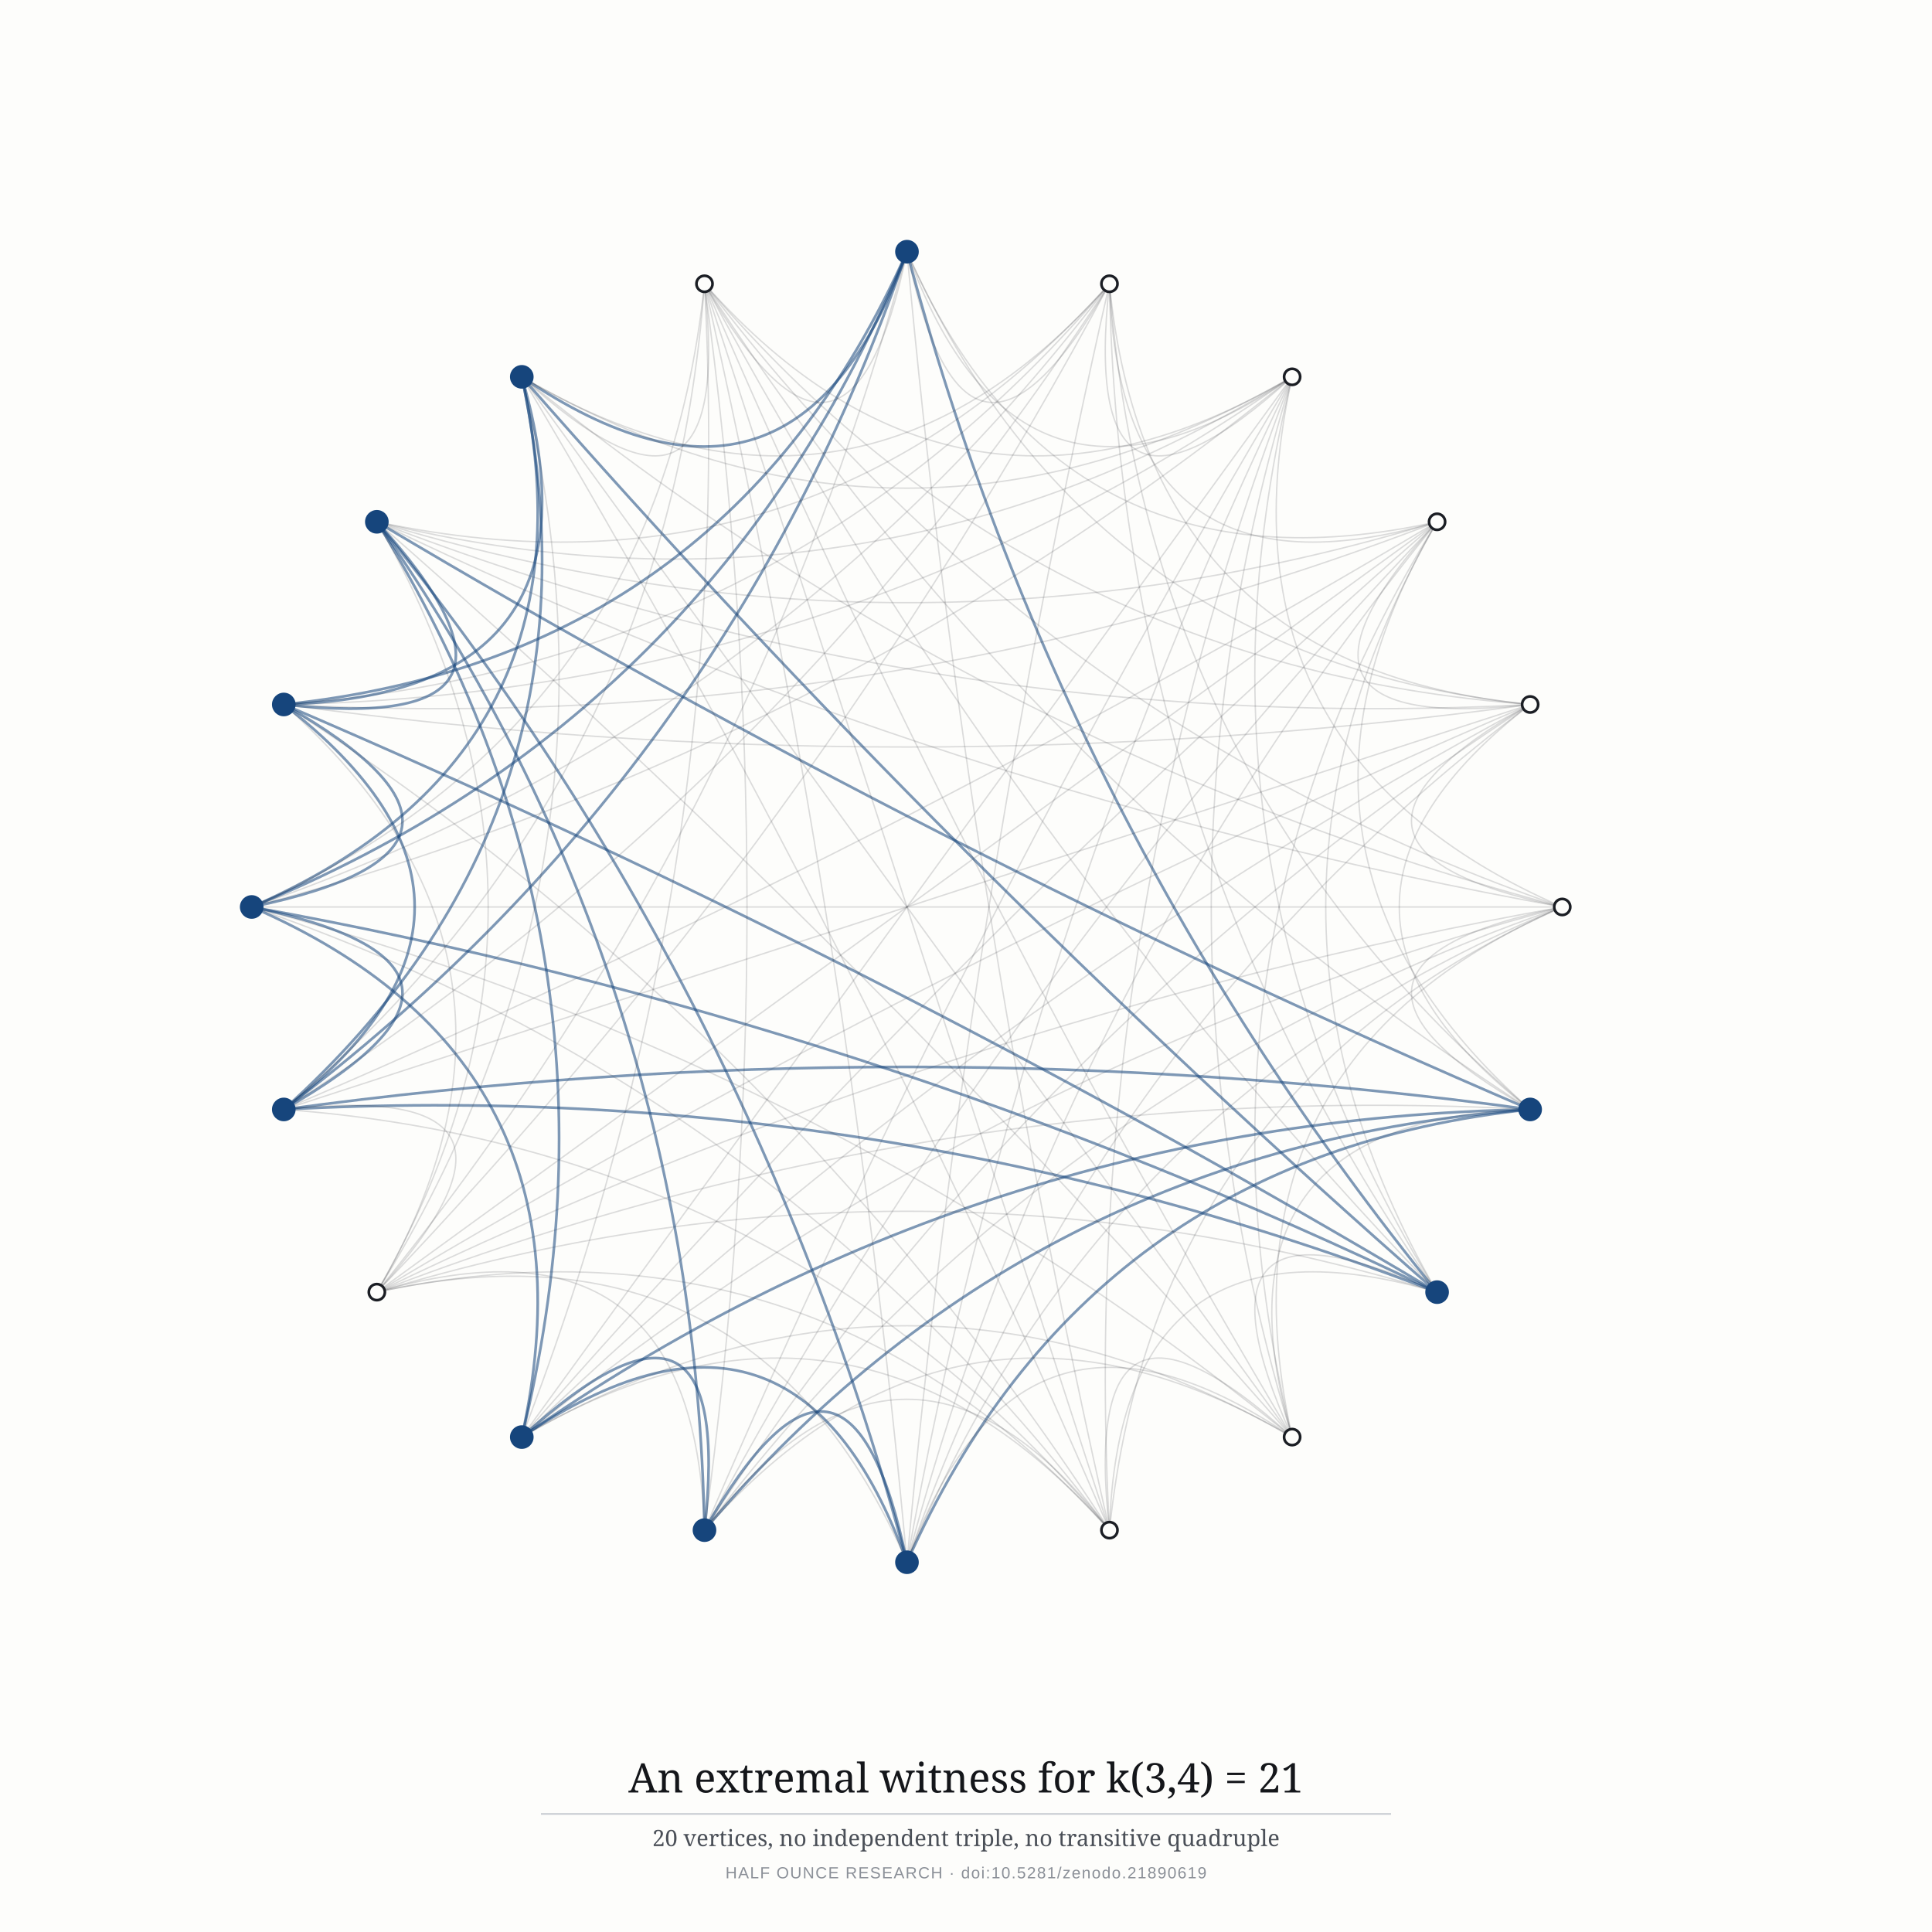
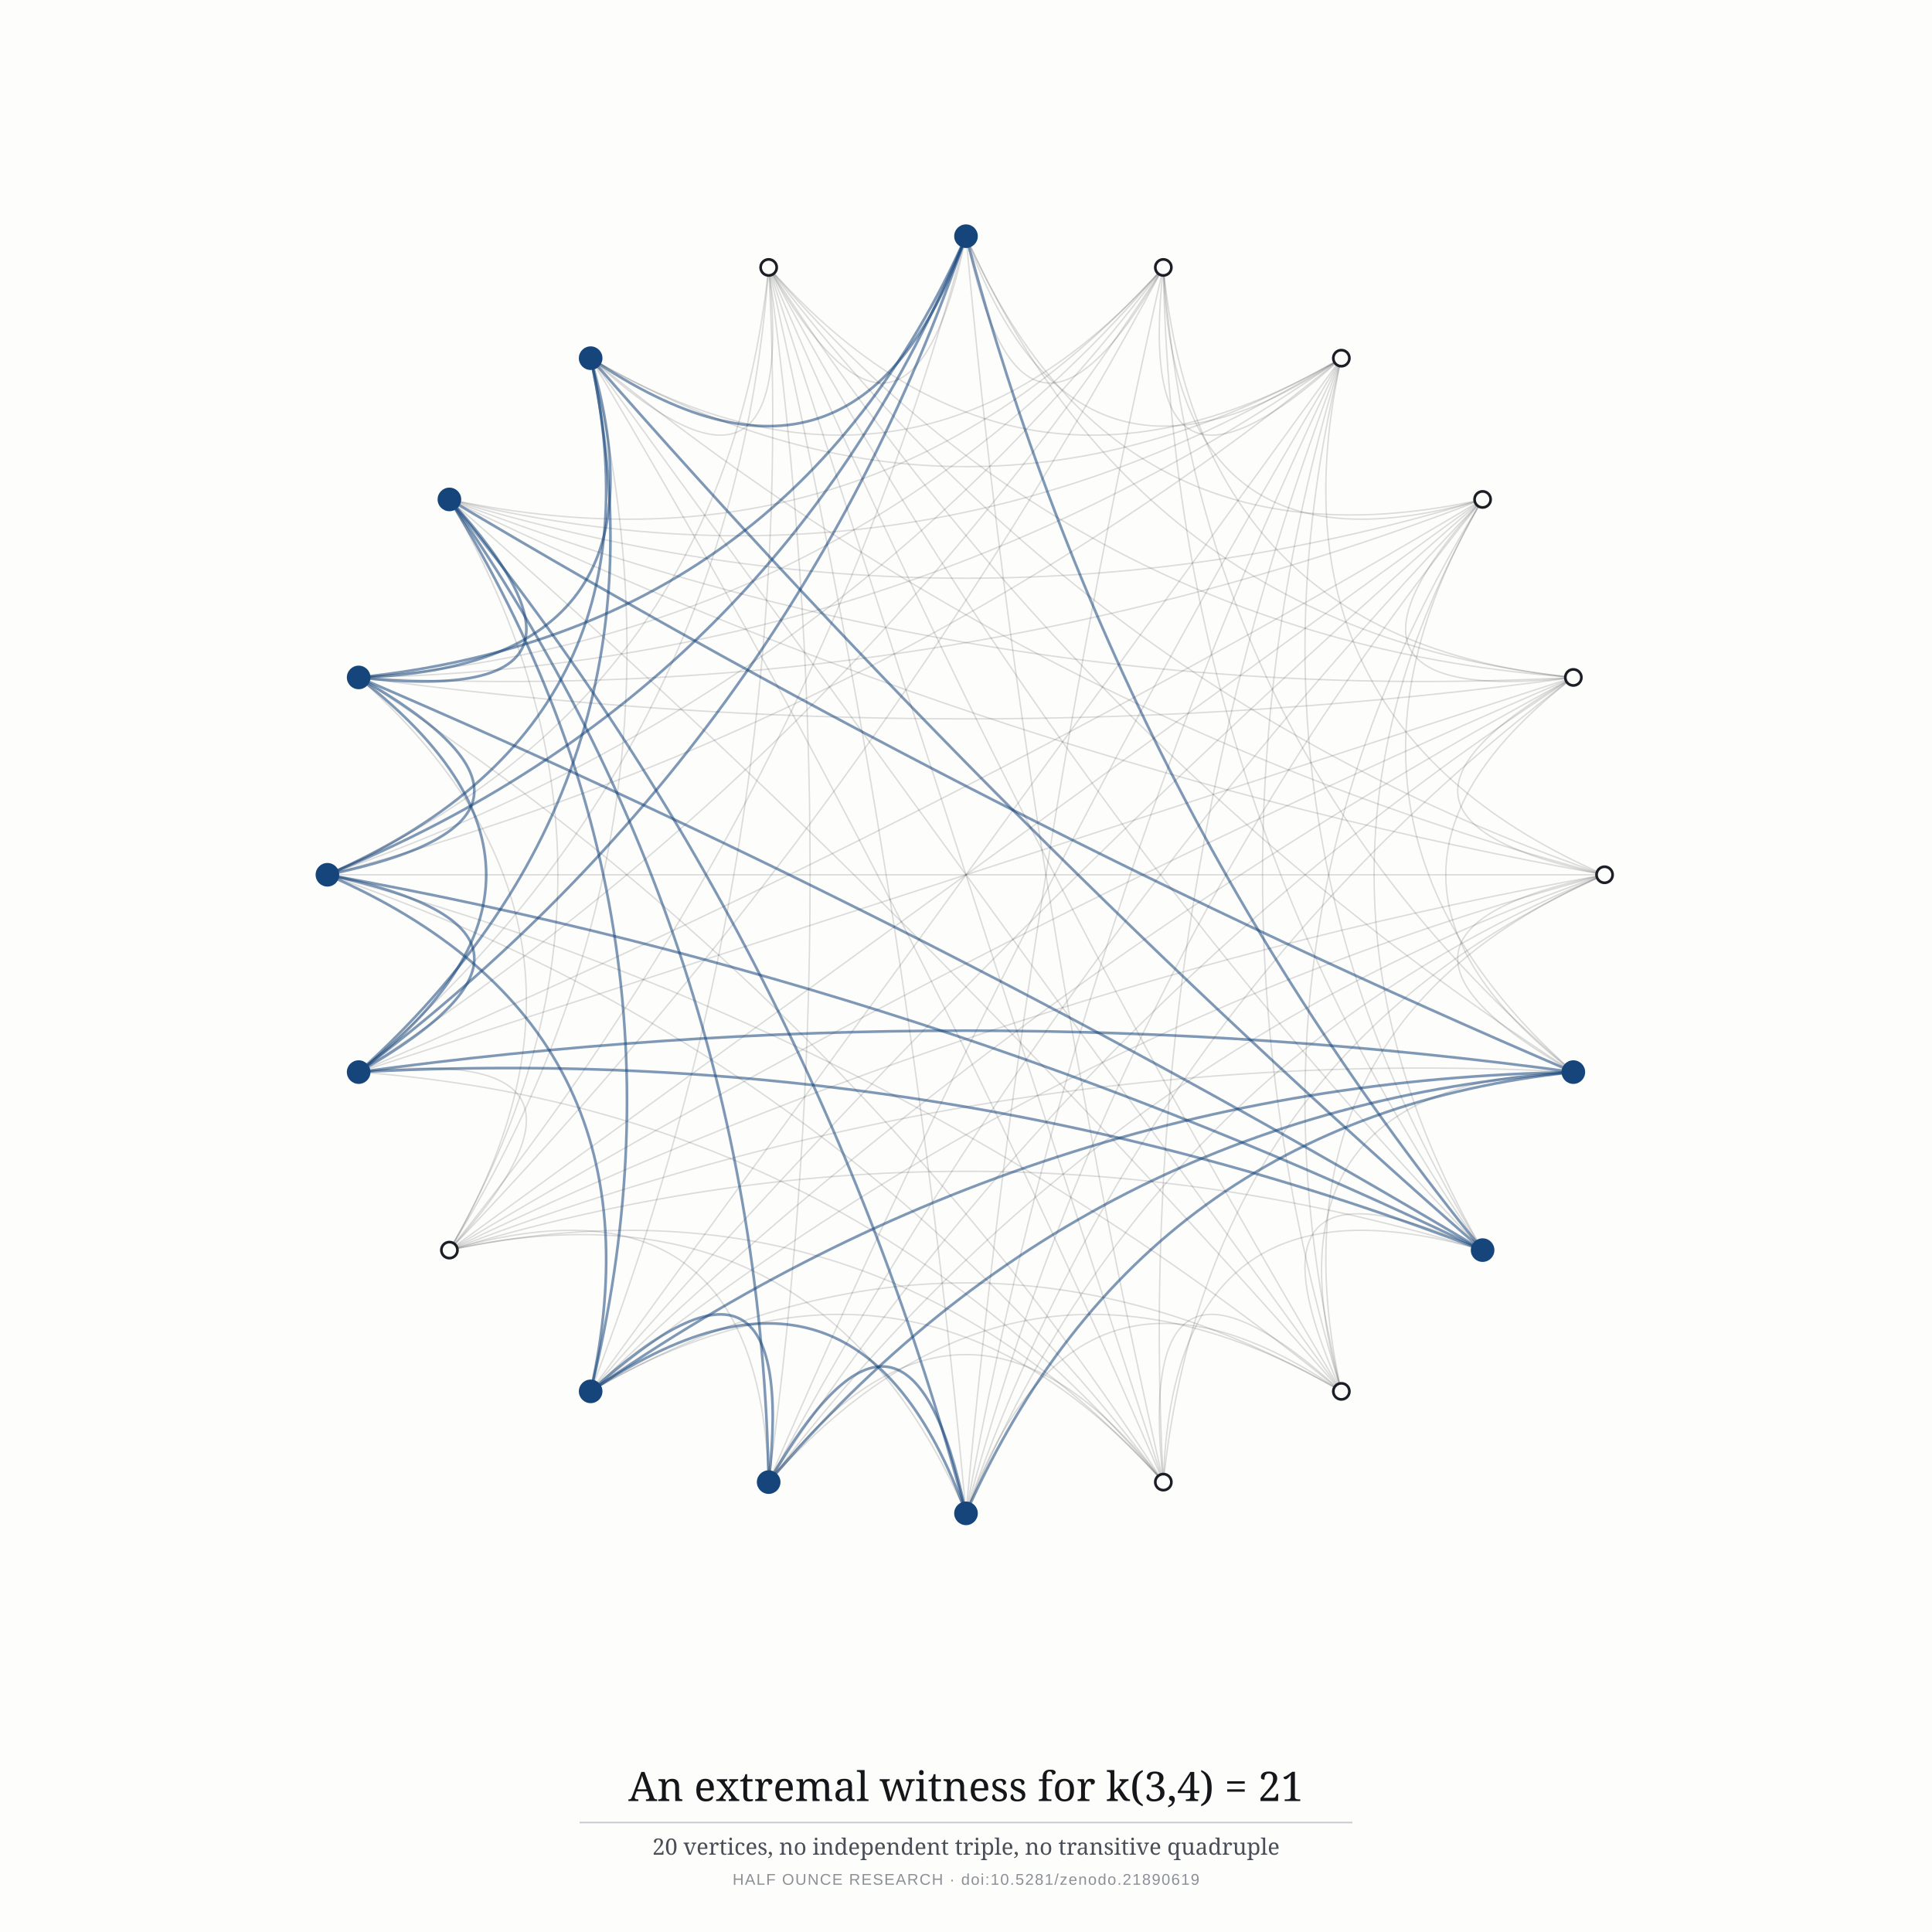
<svg xmlns="http://www.w3.org/2000/svg" width="3600" height="3600" viewBox="0 0 3600 3600">
  <rect width="3600" height="3600" fill="#fdfdfb" />
-   <path d="M1690.0 469.0Q1799.4 999.2 2067.3 528.8" fill="none" stroke="#1b1e24" stroke-width="2.6" opacity="0.15" />
-   <path d="M2407.7 702.2Q1898.1 1049.4 1690.0 469.0" fill="none" stroke="#1b1e24" stroke-width="2.6" opacity="0.15" />
-   <path d="M1690.0 469.0Q1976.5 1127.8 2677.8 972.3" fill="none" stroke="#1b1e24" stroke-width="2.6" opacity="0.15" />
-   <path d="M1690.0 469.0Q2026.8 1226.5 2851.2 1312.7" fill="none" stroke="#1b1e24" stroke-width="2.6" opacity="0.15" />
-   <path d="M1690.0 469.0Q1976.5 1544.0 2677.8 2407.7" fill="none" stroke="#16457c" stroke-width="5" opacity="0.55" />
-   <path d="M1690.0 469.0Q1799.4 1672.7 2067.3 2851.2" fill="none" stroke="#1b1e24" stroke-width="2.6" opacity="0.15" />
-   <path d="M702.2 2407.7Q1403.5 1544.0 1690.0 469.0" fill="none" stroke="#1b1e24" stroke-width="2.6" opacity="0.15" />
-   <path d="M528.8 2067.3Q1353.2 1445.3 1690.0 469.0" fill="none" stroke="#16457c" stroke-width="5" opacity="0.55" />
-   <path d="M469.0 1690.0Q1335.9 1335.9 1690.0 469.0" fill="none" stroke="#16457c" stroke-width="5" opacity="0.55" />
-   <path d="M528.8 1312.7Q1353.2 1226.5 1690.0 469.0" fill="none" stroke="#16457c" stroke-width="5" opacity="0.55" />
-   <path d="M1690.0 469.0Q1481.9 1049.4 972.3 702.2" fill="none" stroke="#16457c" stroke-width="5" opacity="0.55" />
-   <path d="M1312.7 528.8Q1580.6 999.2 1690.0 469.0" fill="none" stroke="#1b1e24" stroke-width="2.6" opacity="0.15" />
-   <path d="M2067.3 528.8Q2007.5 1066.8 2407.7 702.2" fill="none" stroke="#1b1e24" stroke-width="2.6" opacity="0.15" />
-   <path d="M2677.8 972.3Q2085.9 1145.1 2067.3 528.8" fill="none" stroke="#1b1e24" stroke-width="2.6" opacity="0.15" />
-   <path d="M2067.3 528.8Q2136.2 1243.8 2851.2 1312.7" fill="none" stroke="#1b1e24" stroke-width="2.6" opacity="0.15" />
-   <path d="M2067.3 528.8Q2136.2 1462.7 2851.2 2067.3" fill="none" stroke="#1b1e24" stroke-width="2.6" opacity="0.15" />
-   <path d="M2067.3 528.8Q2085.9 1561.4 2677.8 2407.7" fill="none" stroke="#1b1e24" stroke-width="2.6" opacity="0.15" />
-   <path d="M2067.3 528.8Q1799.4 1707.3 1690.0 2911.0" fill="none" stroke="#1b1e24" stroke-width="2.6" opacity="0.15" />
-   <path d="M702.2 2407.7Q1513.0 1561.4 2067.3 528.8" fill="none" stroke="#1b1e24" stroke-width="2.6" opacity="0.15" />
-   <path d="M2067.3 528.8Q1462.7 1462.7 528.8 2067.3" fill="none" stroke="#1b1e24" stroke-width="2.6" opacity="0.15" />
-   <path d="M469.0 1690.0Q1445.3 1353.2 2067.3 528.8" fill="none" stroke="#1b1e24" stroke-width="2.6" opacity="0.15" />
-   <path d="M2067.3 528.8Q1462.7 1243.8 528.8 1312.7" fill="none" stroke="#1b1e24" stroke-width="2.6" opacity="0.15" />
-   <path d="M702.2 972.3Q1513.0 1145.1 2067.3 528.8" fill="none" stroke="#1b1e24" stroke-width="2.6" opacity="0.15" />
-   <path d="M972.3 702.2Q1591.3 1066.8 2067.3 528.8" fill="none" stroke="#1b1e24" stroke-width="2.6" opacity="0.15" />
-   <path d="M2911.0 1690.0Q2252.2 1403.5 2407.7 702.2" fill="none" stroke="#1b1e24" stroke-width="2.6" opacity="0.15" />
-   <path d="M2677.8 2407.7Q2184.6 1611.7 2407.7 702.2" fill="none" stroke="#1b1e24" stroke-width="2.6" opacity="0.15" />
-   <path d="M2407.7 702.2Q2106.3 1690.0 2407.7 2677.8" fill="none" stroke="#1b1e24" stroke-width="2.6" opacity="0.15" />
-   <path d="M2067.3 2851.2Q2007.5 1740.3 2407.7 702.2" fill="none" stroke="#1b1e24" stroke-width="2.6" opacity="0.15" />
-   <path d="M1690.0 2911.0Q1898.1 1757.6 2407.7 702.2" fill="none" stroke="#1b1e24" stroke-width="2.6" opacity="0.15" />
-   <path d="M1312.7 2851.2Q1788.7 1740.3 2407.7 702.2" fill="none" stroke="#1b1e24" stroke-width="2.6" opacity="0.15" />
-   <path d="M2407.7 702.2Q1690.0 1690.0 972.3 2677.8" fill="none" stroke="#1b1e24" stroke-width="2.6" opacity="0.15" />
-   <path d="M469.0 1690.0Q1544.0 1403.5 2407.7 702.2" fill="none" stroke="#1b1e24" stroke-width="2.6" opacity="0.15" />
-   <path d="M2407.7 702.2Q1561.4 1294.1 528.8 1312.7" fill="none" stroke="#1b1e24" stroke-width="2.6" opacity="0.15" />
-   <path d="M2407.7 702.2Q1611.7 1195.4 702.2 972.3" fill="none" stroke="#1b1e24" stroke-width="2.6" opacity="0.15" />
-   <path d="M2407.7 702.2Q1690.0 1117.1 972.3 702.2" fill="none" stroke="#1b1e24" stroke-width="2.6" opacity="0.15" />
-   <path d="M2407.7 702.2Q1788.7 1066.8 1312.7 528.8" fill="none" stroke="#1b1e24" stroke-width="2.6" opacity="0.15" />
-   <path d="M2851.2 1312.7Q2313.2 1372.5 2677.8 972.3" fill="none" stroke="#1b1e24" stroke-width="2.6" opacity="0.15" />
-   <path d="M2677.8 972.3Q2313.2 1591.3 2851.2 2067.3" fill="none" stroke="#1b1e24" stroke-width="2.6" opacity="0.15" />
-   <path d="M2677.8 2407.7Q2262.9 1690.0 2677.8 972.3" fill="none" stroke="#1b1e24" stroke-width="2.6" opacity="0.15" />
-   <path d="M2407.7 2677.8Q2184.6 1768.3 2677.8 972.3" fill="none" stroke="#1b1e24" stroke-width="2.6" opacity="0.15" />
-   <path d="M1690.0 2911.0Q1976.5 1836.0 2677.8 972.3" fill="none" stroke="#1b1e24" stroke-width="2.6" opacity="0.15" />
-   <path d="M2677.8 972.3Q1867.0 1818.6 1312.7 2851.2" fill="none" stroke="#1b1e24" stroke-width="2.6" opacity="0.15" />
-   <path d="M2677.8 972.3Q1768.3 1768.3 972.3 2677.8" fill="none" stroke="#1b1e24" stroke-width="2.6" opacity="0.15" />
-   <path d="M2677.8 972.3Q1690.0 1690.0 702.2 2407.7" fill="none" stroke="#1b1e24" stroke-width="2.6" opacity="0.15" />
-   <path d="M528.8 2067.3Q1639.7 1591.3 2677.8 972.3" fill="none" stroke="#1b1e24" stroke-width="2.6" opacity="0.15" />
-   <path d="M2677.8 972.3Q1639.7 1372.5 528.8 1312.7" fill="none" stroke="#1b1e24" stroke-width="2.6" opacity="0.15" />
-   <path d="M702.2 972.3Q1690.0 1273.7 2677.8 972.3" fill="none" stroke="#1b1e24" stroke-width="2.6" opacity="0.15" />
-   <path d="M2851.2 1312.7Q2380.8 1580.6 2911.0 1690.0" fill="none" stroke="#1b1e24" stroke-width="2.6" opacity="0.15" />
-   <path d="M2851.2 2067.3Q2363.5 1690.0 2851.2 1312.7" fill="none" stroke="#1b1e24" stroke-width="2.6" opacity="0.15" />
-   <path d="M2851.2 1312.7Q2026.8 1934.7 1690.0 2911.0" fill="none" stroke="#1b1e24" stroke-width="2.6" opacity="0.15" />
-   <path d="M1312.7 2851.2Q1917.3 1917.3 2851.2 1312.7" fill="none" stroke="#1b1e24" stroke-width="2.6" opacity="0.15" />
-   <path d="M2851.2 1312.7Q1818.6 1867.0 972.3 2677.8" fill="none" stroke="#1b1e24" stroke-width="2.6" opacity="0.15" />
-   <path d="M2851.2 1312.7Q1740.3 1788.7 702.2 2407.7" fill="none" stroke="#1b1e24" stroke-width="2.6" opacity="0.15" />
-   <path d="M2851.2 1312.7Q1690.0 1690.0 528.8 2067.3" fill="none" stroke="#1b1e24" stroke-width="2.6" opacity="0.15" />
-   <path d="M528.8 1312.7Q1690.0 1471.2 2851.2 1312.7" fill="none" stroke="#1b1e24" stroke-width="2.6" opacity="0.15" />
-   <path d="M702.2 972.3Q1740.3 1372.5 2851.2 1312.7" fill="none" stroke="#1b1e24" stroke-width="2.6" opacity="0.15" />
-   <path d="M1312.7 528.8Q1917.3 1243.8 2851.2 1312.7" fill="none" stroke="#1b1e24" stroke-width="2.6" opacity="0.15" />
-   <path d="M2911.0 1690.0Q2380.8 1799.4 2851.2 2067.3" fill="none" stroke="#1b1e24" stroke-width="2.6" opacity="0.15" />
-   <path d="M2407.7 2677.8Q2252.2 1976.5 2911.0 1690.0" fill="none" stroke="#1b1e24" stroke-width="2.6" opacity="0.15" />
-   <path d="M2067.3 2851.2Q2153.5 2026.8 2911.0 1690.0" fill="none" stroke="#1b1e24" stroke-width="2.6" opacity="0.15" />
-   <path d="M1690.0 2911.0Q2044.1 2044.1 2911.0 1690.0" fill="none" stroke="#1b1e24" stroke-width="2.6" opacity="0.15" />
-   <path d="M2911.0 1690.0Q1934.7 2026.8 1312.7 2851.2" fill="none" stroke="#1b1e24" stroke-width="2.6" opacity="0.15" />
-   <path d="M2911.0 1690.0Q1836.0 1976.5 972.3 2677.8" fill="none" stroke="#1b1e24" stroke-width="2.6" opacity="0.15" />
-   <path d="M2911.0 1690.0Q1757.6 1898.1 702.2 2407.7" fill="none" stroke="#1b1e24" stroke-width="2.6" opacity="0.15" />
-   <path d="M2911.0 1690.0Q1690.0 1690.0 469.0 1690.0" fill="none" stroke="#1b1e24" stroke-width="2.6" opacity="0.15" />
-   <path d="M702.2 972.3Q1757.6 1481.9 2911.0 1690.0" fill="none" stroke="#1b1e24" stroke-width="2.6" opacity="0.15" />
-   <path d="M2911.0 1690.0Q1836.0 1403.5 972.3 702.2" fill="none" stroke="#1b1e24" stroke-width="2.6" opacity="0.15" />
-   <path d="M1312.7 528.8Q1934.7 1353.2 2911.0 1690.0" fill="none" stroke="#1b1e24" stroke-width="2.6" opacity="0.15" />
-   <path d="M2851.2 2067.3Q2234.9 2085.9 2407.7 2677.8" fill="none" stroke="#1b1e24" stroke-width="2.6" opacity="0.15" />
-   <path d="M1690.0 2911.0Q2026.8 2153.5 2851.2 2067.3" fill="none" stroke="#16457c" stroke-width="5" opacity="0.55" />
-   <path d="M1312.7 2851.2Q1917.3 2136.2 2851.2 2067.3" fill="none" stroke="#16457c" stroke-width="5" opacity="0.55" />
-   <path d="M2851.2 2067.3Q1818.6 2085.9 972.3 2677.8" fill="none" stroke="#16457c" stroke-width="5" opacity="0.55" />
-   <path d="M2851.2 2067.3Q1740.3 2007.5 702.2 2407.7" fill="none" stroke="#1b1e24" stroke-width="2.6" opacity="0.15" />
-   <path d="M528.8 2067.3Q1690.0 1908.8 2851.2 2067.3" fill="none" stroke="#16457c" stroke-width="5" opacity="0.55" />
-   <path d="M2851.2 2067.3Q1740.3 1591.3 702.2 972.3" fill="none" stroke="#16457c" stroke-width="5" opacity="0.55" />
-   <path d="M2851.2 2067.3Q1917.3 1462.7 1312.7 528.8" fill="none" stroke="#1b1e24" stroke-width="2.6" opacity="0.15" />
-   <path d="M2407.7 2677.8Q2184.6 2184.6 2677.8 2407.7" fill="none" stroke="#1b1e24" stroke-width="2.6" opacity="0.15" />
-   <path d="M2067.3 2851.2Q2085.9 2234.9 2677.8 2407.7" fill="none" stroke="#1b1e24" stroke-width="2.6" opacity="0.15" />
-   <path d="M2677.8 2407.7Q1690.0 2106.3 702.2 2407.7" fill="none" stroke="#1b1e24" stroke-width="2.6" opacity="0.15" />
-   <path d="M2677.8 2407.7Q1639.7 2007.5 528.8 2067.3" fill="none" stroke="#16457c" stroke-width="5" opacity="0.55" />
-   <path d="M2677.8 2407.7Q1622.4 1898.1 469.0 1690.0" fill="none" stroke="#16457c" stroke-width="5" opacity="0.55" />
-   <path d="M528.8 1312.7Q1639.7 1788.7 2677.8 2407.7" fill="none" stroke="#16457c" stroke-width="5" opacity="0.55" />
-   <path d="M2677.8 2407.7Q1768.3 1611.7 972.3 702.2" fill="none" stroke="#16457c" stroke-width="5" opacity="0.55" />
-   <path d="M1312.7 528.8Q1867.0 1561.4 2677.8 2407.7" fill="none" stroke="#1b1e24" stroke-width="2.6" opacity="0.15" />
-   <path d="M2407.7 2677.8Q2007.5 2313.2 2067.3 2851.2" fill="none" stroke="#1b1e24" stroke-width="2.6" opacity="0.15" />
-   <path d="M2407.7 2677.8Q1898.1 2330.6 1690.0 2911.0" fill="none" stroke="#1b1e24" stroke-width="2.6" opacity="0.15" />
-   <path d="M1312.7 2851.2Q1788.7 2313.2 2407.7 2677.8" fill="none" stroke="#1b1e24" stroke-width="2.6" opacity="0.15" />
-   <path d="M2407.7 2677.8Q1690.0 2262.9 972.3 2677.8" fill="none" stroke="#1b1e24" stroke-width="2.6" opacity="0.15" />
-   <path d="M469.0 1690.0Q1544.0 1976.5 2407.7 2677.8" fill="none" stroke="#1b1e24" stroke-width="2.6" opacity="0.15" />
-   <path d="M702.2 972.3Q1611.7 1768.3 2407.7 2677.8" fill="none" stroke="#1b1e24" stroke-width="2.6" opacity="0.15" />
-   <path d="M2407.7 2677.8Q1690.0 1690.0 972.3 702.2" fill="none" stroke="#1b1e24" stroke-width="2.6" opacity="0.15" />
-   <path d="M1312.7 528.8Q1788.7 1639.7 2407.7 2677.8" fill="none" stroke="#1b1e24" stroke-width="2.6" opacity="0.15" />
-   <path d="M1312.7 2851.2Q1690.0 2363.5 2067.3 2851.2" fill="none" stroke="#1b1e24" stroke-width="2.6" opacity="0.15" />
-   <path d="M972.3 2677.8Q1591.3 2313.2 2067.3 2851.2" fill="none" stroke="#1b1e24" stroke-width="2.6" opacity="0.15" />
-   <path d="M702.2 2407.7Q1513.0 2234.9 2067.3 2851.2" fill="none" stroke="#1b1e24" stroke-width="2.6" opacity="0.15" />
-   <path d="M2067.3 2851.2Q1462.7 2136.2 528.8 2067.3" fill="none" stroke="#1b1e24" stroke-width="2.6" opacity="0.15" />
-   <path d="M469.0 1690.0Q1445.3 2026.8 2067.3 2851.2" fill="none" stroke="#1b1e24" stroke-width="2.6" opacity="0.15" />
-   <path d="M2067.3 2851.2Q1462.7 1917.3 528.8 1312.7" fill="none" stroke="#1b1e24" stroke-width="2.6" opacity="0.15" />
-   <path d="M972.3 702.2Q1591.3 1740.3 2067.3 2851.2" fill="none" stroke="#1b1e24" stroke-width="2.6" opacity="0.15" />
-   <path d="M2067.3 2851.2Q1690.0 1690.0 1312.7 528.8" fill="none" stroke="#1b1e24" stroke-width="2.6" opacity="0.15" />
-   <path d="M1312.7 2851.2Q1580.6 2380.8 1690.0 2911.0" fill="none" stroke="#16457c" stroke-width="5" opacity="0.55" />
-   <path d="M972.3 2677.8Q1481.9 2330.6 1690.0 2911.0" fill="none" stroke="#16457c" stroke-width="5" opacity="0.55" />
-   <path d="M702.2 2407.7Q1403.5 2252.2 1690.0 2911.0" fill="none" stroke="#1b1e24" stroke-width="2.6" opacity="0.15" />
-   <path d="M1690.0 2911.0Q1403.5 1836.0 702.2 972.3" fill="none" stroke="#16457c" stroke-width="5" opacity="0.55" />
-   <path d="M1690.0 2911.0Q1580.6 1707.3 1312.7 528.8" fill="none" stroke="#1b1e24" stroke-width="2.6" opacity="0.15" />
-   <path d="M972.3 2677.8Q1372.5 2313.2 1312.7 2851.2" fill="none" stroke="#16457c" stroke-width="5" opacity="0.55" />
-   <path d="M702.2 2407.7Q1294.1 2234.9 1312.7 2851.2" fill="none" stroke="#1b1e24" stroke-width="2.6" opacity="0.15" />
-   <path d="M702.2 972.3Q1294.1 1818.6 1312.7 2851.2" fill="none" stroke="#16457c" stroke-width="5" opacity="0.55" />
-   <path d="M1312.7 528.8Q1471.2 1690.0 1312.7 2851.2" fill="none" stroke="#1b1e24" stroke-width="2.6" opacity="0.15" />
-   <path d="M972.3 2677.8Q1127.8 1976.5 469.0 1690.0" fill="none" stroke="#16457c" stroke-width="5" opacity="0.55" />
-   <path d="M972.3 2677.8Q1195.4 1768.3 702.2 972.3" fill="none" stroke="#16457c" stroke-width="5" opacity="0.55" />
-   <path d="M972.3 2677.8Q1372.5 1639.7 1312.7 528.8" fill="none" stroke="#1b1e24" stroke-width="2.6" opacity="0.15" />
-   <path d="M702.2 2407.7Q1066.8 2007.5 528.8 2067.3" fill="none" stroke="#1b1e24" stroke-width="2.6" opacity="0.15" />
-   <path d="M528.8 1312.7Q1066.8 1788.7 702.2 2407.7" fill="none" stroke="#1b1e24" stroke-width="2.6" opacity="0.15" />
-   <path d="M702.2 2407.7Q1117.1 1690.0 702.2 972.3" fill="none" stroke="#1b1e24" stroke-width="2.6" opacity="0.15" />
-   <path d="M972.3 702.2Q1195.4 1611.7 702.2 2407.7" fill="none" stroke="#1b1e24" stroke-width="2.6" opacity="0.15" />
-   <path d="M469.0 1690.0Q999.2 1799.4 528.8 2067.3" fill="none" stroke="#16457c" stroke-width="5" opacity="0.55" />
-   <path d="M528.8 2067.3Q1016.5 1690.0 528.8 1312.7" fill="none" stroke="#16457c" stroke-width="5" opacity="0.55" />
-   <path d="M528.8 2067.3Q1145.1 1513.0 972.3 702.2" fill="none" stroke="#16457c" stroke-width="5" opacity="0.55" />
-   <path d="M528.8 2067.3Q1243.8 1462.7 1312.7 528.8" fill="none" stroke="#1b1e24" stroke-width="2.6" opacity="0.15" />
-   <path d="M528.8 1312.7Q999.2 1580.6 469.0 1690.0" fill="none" stroke="#16457c" stroke-width="5" opacity="0.55" />
-   <path d="M972.3 702.2Q1127.8 1403.5 469.0 1690.0" fill="none" stroke="#16457c" stroke-width="5" opacity="0.55" />
-   <path d="M1312.7 528.8Q1226.5 1353.2 469.0 1690.0" fill="none" stroke="#1b1e24" stroke-width="2.6" opacity="0.15" />
-   <path d="M528.8 1312.7Q1066.8 1372.5 702.2 972.3" fill="none" stroke="#16457c" stroke-width="5" opacity="0.55" />
-   <path d="M972.3 702.2Q1145.1 1294.1 528.8 1312.7" fill="none" stroke="#16457c" stroke-width="5" opacity="0.55" />
-   <path d="M972.3 702.2Q1372.5 1066.8 1312.7 528.8" fill="none" stroke="#1b1e24" stroke-width="2.6" opacity="0.15" />
-   <circle cx="1690.0" cy="469.0" r="22" fill="#16457c" stroke="#1b1e24" stroke-width="0" />
-   <circle cx="2067.3" cy="528.8" r="15" fill="#fdfdfb" stroke="#1b1e24" stroke-width="5" />
-   <circle cx="2407.7" cy="702.2" r="15" fill="#fdfdfb" stroke="#1b1e24" stroke-width="5" />
-   <circle cx="2677.8" cy="972.3" r="15" fill="#fdfdfb" stroke="#1b1e24" stroke-width="5" />
-   <circle cx="2851.2" cy="1312.7" r="15" fill="#fdfdfb" stroke="#1b1e24" stroke-width="5" />
-   <circle cx="2911.0" cy="1690.0" r="15" fill="#fdfdfb" stroke="#1b1e24" stroke-width="5" />
-   <circle cx="2851.2" cy="2067.3" r="22" fill="#16457c" stroke="#1b1e24" stroke-width="0" />
-   <circle cx="2677.8" cy="2407.7" r="22" fill="#16457c" stroke="#1b1e24" stroke-width="0" />
-   <circle cx="2407.7" cy="2677.8" r="15" fill="#fdfdfb" stroke="#1b1e24" stroke-width="5" />
-   <circle cx="2067.3" cy="2851.2" r="15" fill="#fdfdfb" stroke="#1b1e24" stroke-width="5" />
-   <circle cx="1690.0" cy="2911.0" r="22" fill="#16457c" stroke="#1b1e24" stroke-width="0" />
-   <circle cx="1312.7" cy="2851.2" r="22" fill="#16457c" stroke="#1b1e24" stroke-width="0" />
-   <circle cx="972.3" cy="2677.8" r="22" fill="#16457c" stroke="#1b1e24" stroke-width="0" />
-   <circle cx="702.2" cy="2407.7" r="15" fill="#fdfdfb" stroke="#1b1e24" stroke-width="5" />
-   <circle cx="528.8" cy="2067.3" r="22" fill="#16457c" stroke="#1b1e24" stroke-width="0" />
-   <circle cx="469.0" cy="1690.0" r="22" fill="#16457c" stroke="#1b1e24" stroke-width="0" />
-   <circle cx="528.8" cy="1312.7" r="22" fill="#16457c" stroke="#1b1e24" stroke-width="0" />
-   <circle cx="702.2" cy="972.3" r="22" fill="#16457c" stroke="#1b1e24" stroke-width="0" />
-   <circle cx="972.3" cy="702.2" r="22" fill="#16457c" stroke="#1b1e24" stroke-width="0" />
-   <circle cx="1312.7" cy="528.8" r="15" fill="#fdfdfb" stroke="#1b1e24" stroke-width="5" />
-   <text x="1800.0" y="3340" font-family="Charter, Georgia, serif" font-size="76" fill="#14161a" text-anchor="middle">An extremal witness for k(3,4) = 21</text>
-   <line x1="1008" y1="3380" x2="2592.0" y2="3380" stroke="#c8ccd2" stroke-width="3" />
-   <text x="1800.0" y="3440" font-family="Charter, Georgia, serif" font-size="42" fill="#4a4f57" text-anchor="middle">20 vertices, no independent triple, no transitive quadruple</text>
-   <text x="1800.0" y="3500" font-family="Helvetica Neue, Arial, sans-serif" font-size="30" letter-spacing="2" fill="#8b9098" text-anchor="middle">HALF OUNCE RESEARCH · doi:10.5281/zenodo.21890619</text>
+   <path d="M1800.0 440.1Q1906.6 956.7 2167.7 498.3" fill="none" stroke="#1b1e24" stroke-width="2.6" opacity="0.15" />
+   <path d="M2499.4 667.4Q2002.8 1005.8 1800.0 440.1" fill="none" stroke="#1b1e24" stroke-width="2.6" opacity="0.15" />
+   <path d="M1800.0 440.1Q2079.2 1082.1 2762.6 930.6" fill="none" stroke="#1b1e24" stroke-width="2.6" opacity="0.15" />
+   <path d="M1800.0 440.1Q2128.2 1178.3 2931.7 1262.3" fill="none" stroke="#1b1e24" stroke-width="2.6" opacity="0.15" />
+   <path d="M1800.0 440.1Q2079.2 1487.8 2762.6 2329.4" fill="none" stroke="#16457c" stroke-width="5" opacity="0.55" />
+   <path d="M1800.0 440.1Q1906.6 1613.1 2167.7 2761.7" fill="none" stroke="#1b1e24" stroke-width="2.6" opacity="0.15" />
+   <path d="M837.4 2329.4Q1520.8 1487.8 1800.0 440.1" fill="none" stroke="#1b1e24" stroke-width="2.6" opacity="0.15" />
+   <path d="M668.3 1997.7Q1471.8 1391.6 1800.0 440.1" fill="none" stroke="#16457c" stroke-width="5" opacity="0.55" />
+   <path d="M610.1 1630.0Q1454.9 1284.9 1800.0 440.1" fill="none" stroke="#16457c" stroke-width="5" opacity="0.55" />
+   <path d="M668.3 1262.3Q1471.8 1178.3 1800.0 440.1" fill="none" stroke="#16457c" stroke-width="5" opacity="0.55" />
+   <path d="M1800.0 440.1Q1597.2 1005.8 1100.6 667.4" fill="none" stroke="#16457c" stroke-width="5" opacity="0.55" />
+   <path d="M1432.3 498.3Q1693.4 956.7 1800.0 440.1" fill="none" stroke="#1b1e24" stroke-width="2.6" opacity="0.15" />
+   <path d="M2167.7 498.3Q2109.5 1022.6 2499.4 667.4" fill="none" stroke="#1b1e24" stroke-width="2.6" opacity="0.15" />
+   <path d="M2762.6 930.6Q2185.8 1099.0 2167.7 498.3" fill="none" stroke="#1b1e24" stroke-width="2.6" opacity="0.15" />
+   <path d="M2167.7 498.3Q2234.8 1195.2 2931.7 1262.3" fill="none" stroke="#1b1e24" stroke-width="2.6" opacity="0.15" />
+   <path d="M2167.7 498.3Q2234.8 1408.5 2931.7 1997.7" fill="none" stroke="#1b1e24" stroke-width="2.6" opacity="0.15" />
+   <path d="M2167.7 498.3Q2185.8 1504.6 2762.6 2329.4" fill="none" stroke="#1b1e24" stroke-width="2.6" opacity="0.15" />
+   <path d="M2167.7 498.3Q1906.6 1646.9 1800.0 2819.9" fill="none" stroke="#1b1e24" stroke-width="2.6" opacity="0.15" />
+   <path d="M837.4 2329.4Q1627.5 1504.6 2167.7 498.3" fill="none" stroke="#1b1e24" stroke-width="2.6" opacity="0.15" />
+   <path d="M2167.7 498.3Q1578.5 1408.5 668.3 1997.7" fill="none" stroke="#1b1e24" stroke-width="2.6" opacity="0.15" />
+   <path d="M610.1 1630.0Q1561.6 1301.8 2167.7 498.3" fill="none" stroke="#1b1e24" stroke-width="2.6" opacity="0.15" />
+   <path d="M2167.7 498.3Q1578.5 1195.2 668.3 1262.3" fill="none" stroke="#1b1e24" stroke-width="2.6" opacity="0.15" />
+   <path d="M837.4 930.6Q1627.5 1099.0 2167.7 498.3" fill="none" stroke="#1b1e24" stroke-width="2.6" opacity="0.15" />
+   <path d="M1100.6 667.4Q1703.8 1022.6 2167.7 498.3" fill="none" stroke="#1b1e24" stroke-width="2.6" opacity="0.15" />
+   <path d="M2989.9 1630.0Q2347.9 1350.8 2499.4 667.4" fill="none" stroke="#1b1e24" stroke-width="2.6" opacity="0.15" />
+   <path d="M2762.6 2329.4Q2282.0 1553.7 2499.4 667.4" fill="none" stroke="#1b1e24" stroke-width="2.6" opacity="0.15" />
+   <path d="M2499.4 667.4Q2205.7 1630.0 2499.4 2592.6" fill="none" stroke="#1b1e24" stroke-width="2.6" opacity="0.15" />
+   <path d="M2167.7 2761.7Q2109.5 1679.0 2499.4 667.4" fill="none" stroke="#1b1e24" stroke-width="2.6" opacity="0.15" />
+   <path d="M1800.0 2819.9Q2002.8 1695.9 2499.4 667.4" fill="none" stroke="#1b1e24" stroke-width="2.6" opacity="0.15" />
+   <path d="M1432.3 2761.7Q1896.2 1679.0 2499.4 667.4" fill="none" stroke="#1b1e24" stroke-width="2.6" opacity="0.15" />
+   <path d="M2499.4 667.4Q1800.0 1630.0 1100.6 2592.6" fill="none" stroke="#1b1e24" stroke-width="2.6" opacity="0.15" />
+   <path d="M610.1 1630.0Q1657.8 1350.8 2499.4 667.4" fill="none" stroke="#1b1e24" stroke-width="2.6" opacity="0.15" />
+   <path d="M2499.4 667.4Q1674.6 1244.2 668.3 1262.3" fill="none" stroke="#1b1e24" stroke-width="2.6" opacity="0.15" />
+   <path d="M2499.4 667.4Q1723.7 1148.0 837.4 930.6" fill="none" stroke="#1b1e24" stroke-width="2.6" opacity="0.15" />
+   <path d="M2499.4 667.4Q1800.0 1071.7 1100.6 667.4" fill="none" stroke="#1b1e24" stroke-width="2.6" opacity="0.15" />
+   <path d="M2499.4 667.4Q1896.2 1022.6 1432.3 498.3" fill="none" stroke="#1b1e24" stroke-width="2.6" opacity="0.15" />
+   <path d="M2931.7 1262.3Q2407.4 1320.5 2762.6 930.6" fill="none" stroke="#1b1e24" stroke-width="2.6" opacity="0.15" />
+   <path d="M2762.6 930.6Q2407.4 1533.8 2931.7 1997.7" fill="none" stroke="#1b1e24" stroke-width="2.6" opacity="0.15" />
+   <path d="M2762.6 2329.4Q2358.3 1630.0 2762.6 930.6" fill="none" stroke="#1b1e24" stroke-width="2.6" opacity="0.15" />
+   <path d="M2499.4 2592.6Q2282.0 1706.3 2762.6 930.6" fill="none" stroke="#1b1e24" stroke-width="2.6" opacity="0.15" />
+   <path d="M1800.0 2819.9Q2079.2 1772.2 2762.6 930.6" fill="none" stroke="#1b1e24" stroke-width="2.6" opacity="0.15" />
+   <path d="M2762.6 930.6Q1972.5 1755.4 1432.3 2761.7" fill="none" stroke="#1b1e24" stroke-width="2.6" opacity="0.15" />
+   <path d="M2762.6 930.6Q1876.3 1706.3 1100.6 2592.6" fill="none" stroke="#1b1e24" stroke-width="2.6" opacity="0.15" />
+   <path d="M2762.6 930.6Q1800.0 1630.0 837.4 2329.4" fill="none" stroke="#1b1e24" stroke-width="2.6" opacity="0.15" />
+   <path d="M668.3 1997.7Q1751.0 1533.8 2762.6 930.6" fill="none" stroke="#1b1e24" stroke-width="2.6" opacity="0.15" />
+   <path d="M2762.6 930.6Q1751.0 1320.5 668.3 1262.3" fill="none" stroke="#1b1e24" stroke-width="2.6" opacity="0.15" />
+   <path d="M837.4 930.6Q1800.0 1224.3 2762.6 930.6" fill="none" stroke="#1b1e24" stroke-width="2.6" opacity="0.15" />
+   <path d="M2931.7 1262.3Q2473.3 1523.4 2989.9 1630.0" fill="none" stroke="#1b1e24" stroke-width="2.6" opacity="0.15" />
+   <path d="M2931.7 1997.7Q2456.4 1630.0 2931.7 1262.3" fill="none" stroke="#1b1e24" stroke-width="2.6" opacity="0.15" />
+   <path d="M2931.7 1262.3Q2128.2 1868.4 1800.0 2819.9" fill="none" stroke="#1b1e24" stroke-width="2.6" opacity="0.15" />
+   <path d="M1432.3 2761.7Q2021.5 1851.5 2931.7 1262.3" fill="none" stroke="#1b1e24" stroke-width="2.6" opacity="0.15" />
+   <path d="M2931.7 1262.3Q1925.4 1802.5 1100.6 2592.6" fill="none" stroke="#1b1e24" stroke-width="2.6" opacity="0.15" />
+   <path d="M2931.7 1262.3Q1849.0 1726.2 837.4 2329.4" fill="none" stroke="#1b1e24" stroke-width="2.6" opacity="0.15" />
+   <path d="M2931.7 1262.3Q1800.0 1630.0 668.3 1997.7" fill="none" stroke="#1b1e24" stroke-width="2.6" opacity="0.15" />
+   <path d="M668.3 1262.3Q1800.0 1416.7 2931.7 1262.3" fill="none" stroke="#1b1e24" stroke-width="2.6" opacity="0.15" />
+   <path d="M837.4 930.6Q1849.0 1320.5 2931.7 1262.3" fill="none" stroke="#1b1e24" stroke-width="2.6" opacity="0.15" />
+   <path d="M1432.3 498.3Q2021.5 1195.2 2931.7 1262.3" fill="none" stroke="#1b1e24" stroke-width="2.6" opacity="0.15" />
+   <path d="M2989.9 1630.0Q2473.3 1736.6 2931.7 1997.7" fill="none" stroke="#1b1e24" stroke-width="2.6" opacity="0.15" />
+   <path d="M2499.4 2592.6Q2347.9 1909.2 2989.9 1630.0" fill="none" stroke="#1b1e24" stroke-width="2.6" opacity="0.15" />
+   <path d="M2167.7 2761.7Q2251.7 1958.2 2989.9 1630.0" fill="none" stroke="#1b1e24" stroke-width="2.6" opacity="0.15" />
+   <path d="M1800.0 2819.9Q2145.1 1975.1 2989.9 1630.0" fill="none" stroke="#1b1e24" stroke-width="2.6" opacity="0.15" />
+   <path d="M2989.9 1630.0Q2038.4 1958.2 1432.3 2761.7" fill="none" stroke="#1b1e24" stroke-width="2.6" opacity="0.15" />
+   <path d="M2989.9 1630.0Q1942.2 1909.2 1100.6 2592.6" fill="none" stroke="#1b1e24" stroke-width="2.6" opacity="0.15" />
+   <path d="M2989.9 1630.0Q1865.9 1832.8 837.4 2329.4" fill="none" stroke="#1b1e24" stroke-width="2.6" opacity="0.15" />
+   <path d="M2989.9 1630.0Q1800.0 1630.0 610.1 1630.0" fill="none" stroke="#1b1e24" stroke-width="2.6" opacity="0.15" />
+   <path d="M837.4 930.6Q1865.9 1427.2 2989.9 1630.0" fill="none" stroke="#1b1e24" stroke-width="2.6" opacity="0.15" />
+   <path d="M2989.9 1630.0Q1942.2 1350.8 1100.6 667.4" fill="none" stroke="#1b1e24" stroke-width="2.6" opacity="0.15" />
+   <path d="M1432.3 498.3Q2038.4 1301.8 2989.9 1630.0" fill="none" stroke="#1b1e24" stroke-width="2.6" opacity="0.15" />
+   <path d="M2931.7 1997.7Q2331.0 2015.8 2499.4 2592.6" fill="none" stroke="#1b1e24" stroke-width="2.6" opacity="0.15" />
+   <path d="M1800.0 2819.9Q2128.2 2081.7 2931.7 1997.7" fill="none" stroke="#16457c" stroke-width="5" opacity="0.55" />
+   <path d="M1432.3 2761.7Q2021.5 2064.8 2931.7 1997.7" fill="none" stroke="#16457c" stroke-width="5" opacity="0.55" />
+   <path d="M2931.7 1997.7Q1925.4 2015.8 1100.6 2592.6" fill="none" stroke="#16457c" stroke-width="5" opacity="0.55" />
+   <path d="M2931.7 1997.7Q1849.0 1939.5 837.4 2329.4" fill="none" stroke="#1b1e24" stroke-width="2.6" opacity="0.15" />
+   <path d="M668.3 1997.7Q1800.0 1843.3 2931.7 1997.7" fill="none" stroke="#16457c" stroke-width="5" opacity="0.55" />
+   <path d="M2931.7 1997.7Q1849.0 1533.8 837.4 930.6" fill="none" stroke="#16457c" stroke-width="5" opacity="0.55" />
+   <path d="M2931.7 1997.7Q2021.5 1408.5 1432.3 498.3" fill="none" stroke="#1b1e24" stroke-width="2.6" opacity="0.15" />
+   <path d="M2499.4 2592.6Q2282.0 2112.0 2762.6 2329.4" fill="none" stroke="#1b1e24" stroke-width="2.6" opacity="0.15" />
+   <path d="M2167.7 2761.7Q2185.8 2161.0 2762.6 2329.4" fill="none" stroke="#1b1e24" stroke-width="2.6" opacity="0.15" />
+   <path d="M2762.6 2329.4Q1800.0 2035.7 837.4 2329.4" fill="none" stroke="#1b1e24" stroke-width="2.6" opacity="0.15" />
+   <path d="M2762.6 2329.4Q1751.0 1939.5 668.3 1997.7" fill="none" stroke="#16457c" stroke-width="5" opacity="0.55" />
+   <path d="M2762.6 2329.4Q1734.1 1832.8 610.1 1630.0" fill="none" stroke="#16457c" stroke-width="5" opacity="0.55" />
+   <path d="M668.3 1262.3Q1751.0 1726.2 2762.6 2329.4" fill="none" stroke="#16457c" stroke-width="5" opacity="0.55" />
+   <path d="M2762.6 2329.4Q1876.3 1553.7 1100.6 667.4" fill="none" stroke="#16457c" stroke-width="5" opacity="0.55" />
+   <path d="M1432.3 498.3Q1972.5 1504.6 2762.6 2329.4" fill="none" stroke="#1b1e24" stroke-width="2.6" opacity="0.15" />
+   <path d="M2499.4 2592.6Q2109.5 2237.4 2167.7 2761.7" fill="none" stroke="#1b1e24" stroke-width="2.6" opacity="0.15" />
+   <path d="M2499.4 2592.6Q2002.8 2254.2 1800.0 2819.9" fill="none" stroke="#1b1e24" stroke-width="2.6" opacity="0.15" />
+   <path d="M1432.3 2761.7Q1896.2 2237.4 2499.4 2592.6" fill="none" stroke="#1b1e24" stroke-width="2.6" opacity="0.15" />
+   <path d="M2499.4 2592.6Q1800.0 2188.3 1100.6 2592.6" fill="none" stroke="#1b1e24" stroke-width="2.6" opacity="0.15" />
+   <path d="M610.1 1630.0Q1657.8 1909.2 2499.4 2592.6" fill="none" stroke="#1b1e24" stroke-width="2.6" opacity="0.15" />
+   <path d="M837.4 930.6Q1723.7 1706.3 2499.4 2592.6" fill="none" stroke="#1b1e24" stroke-width="2.6" opacity="0.15" />
+   <path d="M2499.4 2592.6Q1800.0 1630.0 1100.6 667.4" fill="none" stroke="#1b1e24" stroke-width="2.6" opacity="0.15" />
+   <path d="M1432.3 498.3Q1896.2 1581.0 2499.4 2592.6" fill="none" stroke="#1b1e24" stroke-width="2.6" opacity="0.15" />
+   <path d="M1432.3 2761.7Q1800.0 2286.4 2167.7 2761.7" fill="none" stroke="#1b1e24" stroke-width="2.6" opacity="0.15" />
+   <path d="M1100.6 2592.6Q1703.8 2237.4 2167.7 2761.7" fill="none" stroke="#1b1e24" stroke-width="2.6" opacity="0.15" />
+   <path d="M837.4 2329.4Q1627.5 2161.0 2167.7 2761.7" fill="none" stroke="#1b1e24" stroke-width="2.6" opacity="0.15" />
+   <path d="M2167.7 2761.7Q1578.5 2064.8 668.3 1997.7" fill="none" stroke="#1b1e24" stroke-width="2.6" opacity="0.15" />
+   <path d="M610.1 1630.0Q1561.6 1958.2 2167.7 2761.7" fill="none" stroke="#1b1e24" stroke-width="2.6" opacity="0.15" />
+   <path d="M2167.7 2761.7Q1578.5 1851.5 668.3 1262.3" fill="none" stroke="#1b1e24" stroke-width="2.6" opacity="0.15" />
+   <path d="M1100.6 667.4Q1703.8 1679.0 2167.7 2761.7" fill="none" stroke="#1b1e24" stroke-width="2.6" opacity="0.15" />
+   <path d="M2167.7 2761.7Q1800.0 1630.0 1432.3 498.3" fill="none" stroke="#1b1e24" stroke-width="2.6" opacity="0.15" />
+   <path d="M1432.3 2761.7Q1693.4 2303.3 1800.0 2819.9" fill="none" stroke="#16457c" stroke-width="5" opacity="0.55" />
+   <path d="M1100.6 2592.6Q1597.2 2254.2 1800.0 2819.9" fill="none" stroke="#16457c" stroke-width="5" opacity="0.55" />
+   <path d="M837.4 2329.4Q1520.8 2177.9 1800.0 2819.9" fill="none" stroke="#1b1e24" stroke-width="2.6" opacity="0.15" />
+   <path d="M1800.0 2819.9Q1520.8 1772.2 837.4 930.6" fill="none" stroke="#16457c" stroke-width="5" opacity="0.55" />
+   <path d="M1800.0 2819.9Q1693.4 1646.9 1432.3 498.3" fill="none" stroke="#1b1e24" stroke-width="2.6" opacity="0.15" />
+   <path d="M1100.6 2592.6Q1490.5 2237.4 1432.3 2761.7" fill="none" stroke="#16457c" stroke-width="5" opacity="0.55" />
+   <path d="M837.4 2329.4Q1414.2 2161.0 1432.3 2761.7" fill="none" stroke="#1b1e24" stroke-width="2.6" opacity="0.15" />
+   <path d="M837.4 930.6Q1414.2 1755.4 1432.3 2761.7" fill="none" stroke="#16457c" stroke-width="5" opacity="0.55" />
+   <path d="M1432.3 498.3Q1586.7 1630.0 1432.3 2761.7" fill="none" stroke="#1b1e24" stroke-width="2.6" opacity="0.15" />
+   <path d="M1100.6 2592.6Q1252.1 1909.2 610.1 1630.0" fill="none" stroke="#16457c" stroke-width="5" opacity="0.55" />
+   <path d="M1100.6 2592.6Q1318.0 1706.3 837.4 930.6" fill="none" stroke="#16457c" stroke-width="5" opacity="0.55" />
+   <path d="M1100.6 2592.6Q1490.5 1581.0 1432.3 498.3" fill="none" stroke="#1b1e24" stroke-width="2.6" opacity="0.15" />
+   <path d="M837.4 2329.4Q1192.6 1939.5 668.3 1997.7" fill="none" stroke="#1b1e24" stroke-width="2.6" opacity="0.15" />
+   <path d="M668.3 1262.3Q1192.6 1726.2 837.4 2329.4" fill="none" stroke="#1b1e24" stroke-width="2.6" opacity="0.15" />
+   <path d="M837.4 2329.4Q1241.7 1630.0 837.4 930.6" fill="none" stroke="#1b1e24" stroke-width="2.6" opacity="0.15" />
+   <path d="M1100.6 667.4Q1318.0 1553.7 837.4 2329.4" fill="none" stroke="#1b1e24" stroke-width="2.6" opacity="0.15" />
+   <path d="M610.1 1630.0Q1126.7 1736.6 668.3 1997.7" fill="none" stroke="#16457c" stroke-width="5" opacity="0.55" />
+   <path d="M668.3 1997.7Q1143.6 1630.0 668.3 1262.3" fill="none" stroke="#16457c" stroke-width="5" opacity="0.55" />
+   <path d="M668.3 1997.7Q1269.0 1457.5 1100.6 667.4" fill="none" stroke="#16457c" stroke-width="5" opacity="0.55" />
+   <path d="M668.3 1997.7Q1365.2 1408.5 1432.3 498.3" fill="none" stroke="#1b1e24" stroke-width="2.6" opacity="0.15" />
+   <path d="M668.3 1262.3Q1126.7 1523.4 610.1 1630.0" fill="none" stroke="#16457c" stroke-width="5" opacity="0.55" />
+   <path d="M1100.6 667.4Q1252.1 1350.8 610.1 1630.0" fill="none" stroke="#16457c" stroke-width="5" opacity="0.55" />
+   <path d="M1432.3 498.3Q1348.3 1301.8 610.1 1630.0" fill="none" stroke="#1b1e24" stroke-width="2.6" opacity="0.15" />
+   <path d="M668.3 1262.3Q1192.6 1320.5 837.4 930.6" fill="none" stroke="#16457c" stroke-width="5" opacity="0.55" />
+   <path d="M1100.6 667.4Q1269.0 1244.2 668.3 1262.3" fill="none" stroke="#16457c" stroke-width="5" opacity="0.55" />
+   <path d="M1100.6 667.4Q1490.5 1022.6 1432.3 498.3" fill="none" stroke="#1b1e24" stroke-width="2.6" opacity="0.15" />
+   <circle cx="1800.0" cy="440.1" r="22" fill="#16457c" stroke="#1b1e24" stroke-width="0" />
+   <circle cx="2167.7" cy="498.3" r="15" fill="#fdfdfb" stroke="#1b1e24" stroke-width="5" />
+   <circle cx="2499.4" cy="667.4" r="15" fill="#fdfdfb" stroke="#1b1e24" stroke-width="5" />
+   <circle cx="2762.6" cy="930.6" r="15" fill="#fdfdfb" stroke="#1b1e24" stroke-width="5" />
+   <circle cx="2931.7" cy="1262.3" r="15" fill="#fdfdfb" stroke="#1b1e24" stroke-width="5" />
+   <circle cx="2989.9" cy="1630.0" r="15" fill="#fdfdfb" stroke="#1b1e24" stroke-width="5" />
+   <circle cx="2931.7" cy="1997.7" r="22" fill="#16457c" stroke="#1b1e24" stroke-width="0" />
+   <circle cx="2762.6" cy="2329.4" r="22" fill="#16457c" stroke="#1b1e24" stroke-width="0" />
+   <circle cx="2499.4" cy="2592.6" r="15" fill="#fdfdfb" stroke="#1b1e24" stroke-width="5" />
+   <circle cx="2167.7" cy="2761.7" r="15" fill="#fdfdfb" stroke="#1b1e24" stroke-width="5" />
+   <circle cx="1800.0" cy="2819.9" r="22" fill="#16457c" stroke="#1b1e24" stroke-width="0" />
+   <circle cx="1432.3" cy="2761.7" r="22" fill="#16457c" stroke="#1b1e24" stroke-width="0" />
+   <circle cx="1100.6" cy="2592.6" r="22" fill="#16457c" stroke="#1b1e24" stroke-width="0" />
+   <circle cx="837.4" cy="2329.4" r="15" fill="#fdfdfb" stroke="#1b1e24" stroke-width="5" />
+   <circle cx="668.3" cy="1997.7" r="22" fill="#16457c" stroke="#1b1e24" stroke-width="0" />
+   <circle cx="610.1" cy="1630.0" r="22" fill="#16457c" stroke="#1b1e24" stroke-width="0" />
+   <circle cx="668.3" cy="1262.3" r="22" fill="#16457c" stroke="#1b1e24" stroke-width="0" />
+   <circle cx="837.4" cy="930.6" r="22" fill="#16457c" stroke="#1b1e24" stroke-width="0" />
+   <circle cx="1100.6" cy="667.4" r="22" fill="#16457c" stroke="#1b1e24" stroke-width="0" />
+   <circle cx="1432.3" cy="498.3" r="15" fill="#fdfdfb" stroke="#1b1e24" stroke-width="5" />
+   <text x="1800.0" y="3356" font-family="Charter, Georgia, serif" font-size="76" fill="#14161a" text-anchor="middle">An extremal witness for k(3,4) = 21</text>
+   <line x1="1080.0" y1="3396" x2="2520.0" y2="3396" stroke="#c8ccd2" stroke-width="3" />
+   <text x="1800.0" y="3456" font-family="Charter, Georgia, serif" font-size="42" fill="#4a4f57" text-anchor="middle">20 vertices, no independent triple, no transitive quadruple</text>
+   <text x="1800.0" y="3512" font-family="Helvetica Neue, Arial, sans-serif" font-size="29" letter-spacing="2" fill="#8b9098" text-anchor="middle">HALF OUNCE RESEARCH · doi:10.5281/zenodo.21890619</text>
</svg>
